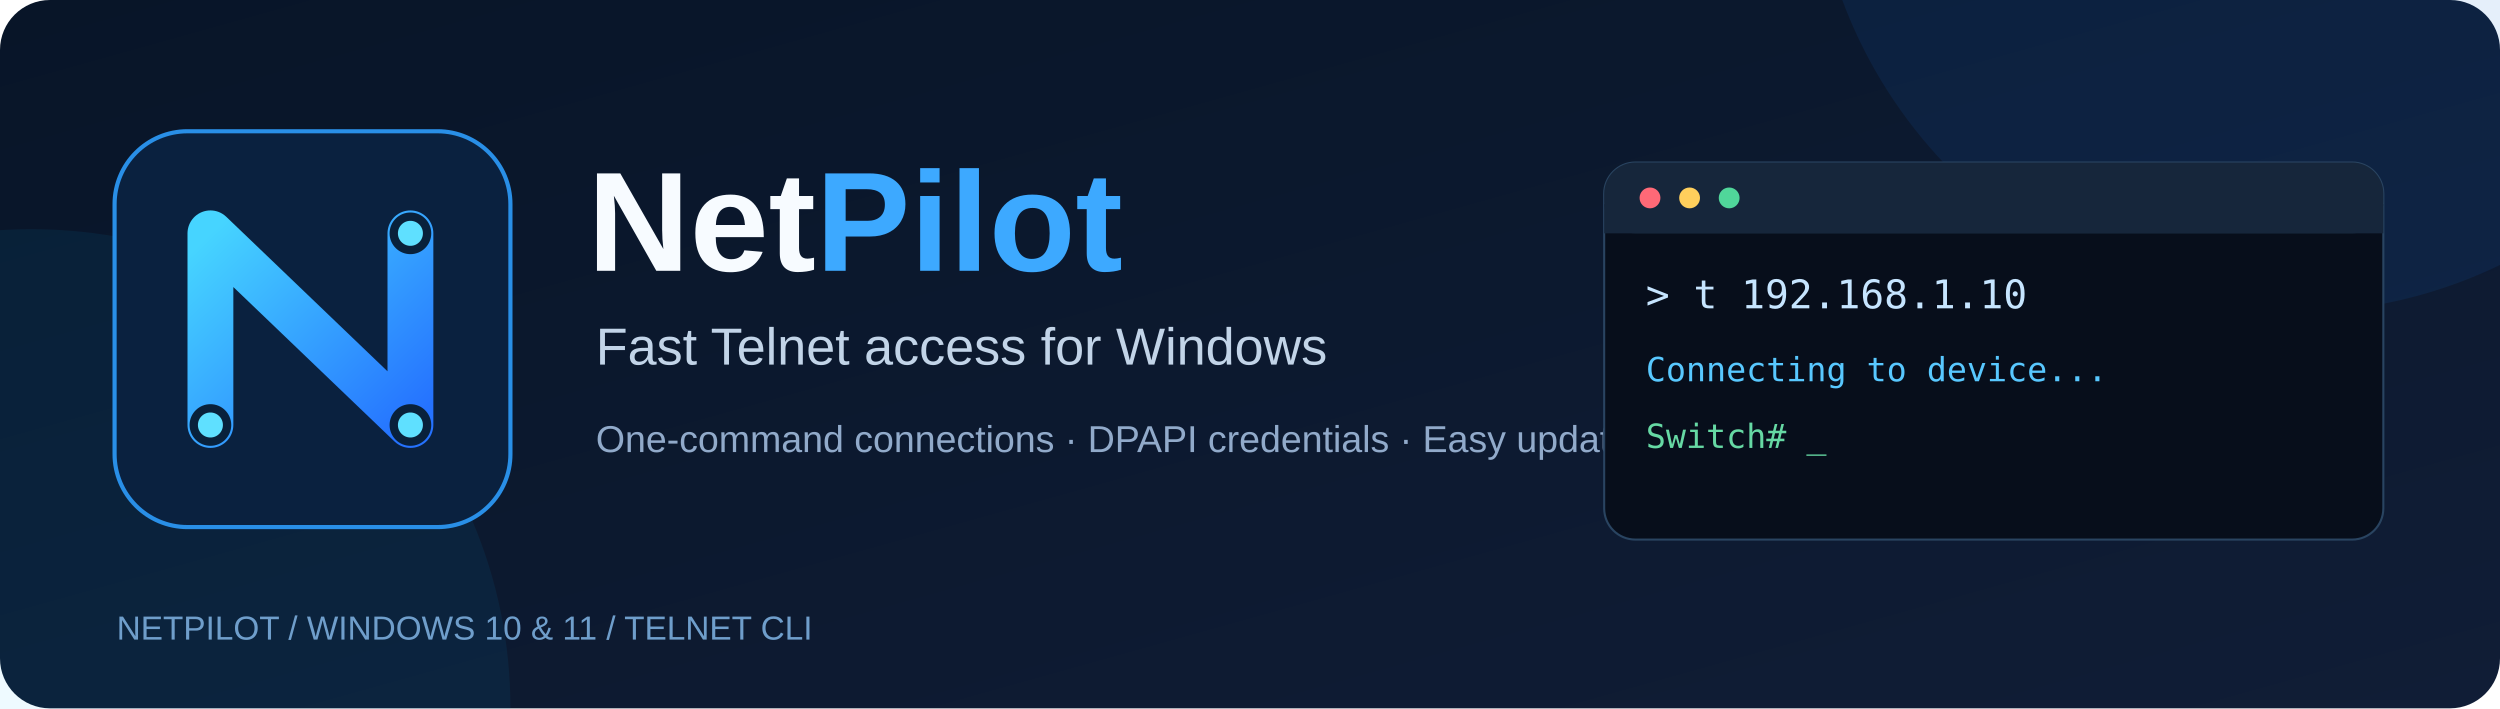
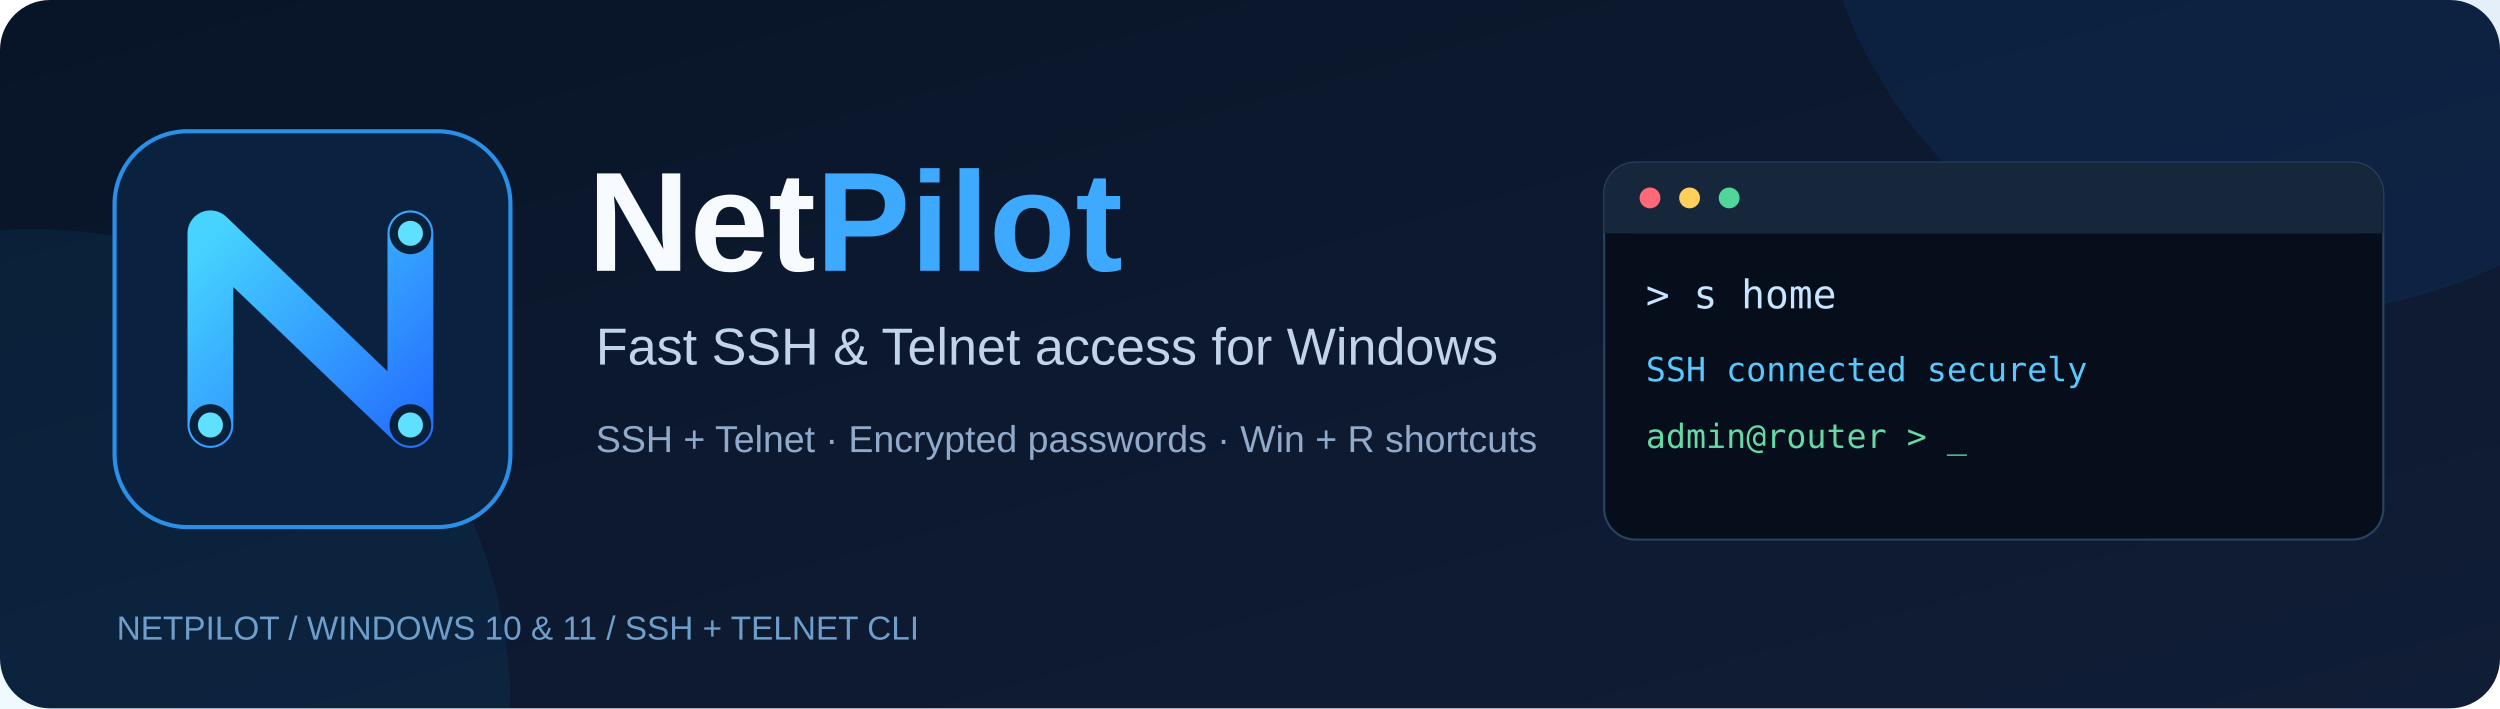
<svg xmlns="http://www.w3.org/2000/svg" width="1200" height="340" viewBox="0 0 1200 340" role="img" aria-labelledby="title desc">
  <defs>
    <linearGradient id="bg" x2="1" y2="1">
      <stop stop-color="#081528" />
      <stop offset="1" stop-color="#101d36" />
    </linearGradient>
    <linearGradient id="accent" x2="1" y2="1">
      <stop stop-color="#46d4ff" />
      <stop offset="1" stop-color="#2572ff" />
    </linearGradient>
    <filter id="glow">
      <feGaussianBlur stdDeviation="16" />
    </filter>
  </defs>
  <rect width="1200" height="340" rx="24" fill="url(#bg)" />
  <circle cx="1100" cy="-80" r="230" fill="#146bd5" opacity=".11" />
  <circle cx="15" cy="340" r="230" fill="#00b8ff" opacity=".07" />
  <g transform="translate(55 63)">
    <rect width="190" height="190" rx="35" fill="#0a213f" stroke="#298fe7" stroke-width="2" />
    <path d="M46 141V49L142 141V49" fill="none" stroke="url(#accent)" stroke-width="22" stroke-linecap="round" stroke-linejoin="round" />
    <g fill="#5fe0ff" stroke="#09213b" stroke-width="4">
      <circle cx="46" cy="141" r="8" />
      <circle cx="142" cy="49" r="8" />
      <circle cx="142" cy="141" r="8" />
    </g>
  </g>
  <text x="282" y="130" fill="#f7fbff" font-size="68" font-weight="800" font-family="Segoe UI,Arial,sans-serif">Net<tspan fill="#3da9ff">Pilot</tspan>
  </text>
-   <text x="286" y="175" fill="#c2d4e8" font-size="25" font-family="Segoe UI,Arial,sans-serif">Fast Telnet access for Windows</text>
-   <text x="286" y="217" fill="#91aaca" font-size="18" font-family="Segoe UI,Arial,sans-serif">One-command connections  ·  DPAPI credentials  ·  Easy updates</text>
+   <text x="286" y="175" fill="#c2d4e8" font-size="25" font-family="Segoe UI,Arial,sans-serif">Fast SSH &amp; Telnet access for Windows</text>
+   <text x="286" y="217" fill="#91aaca" font-size="18" font-family="Segoe UI,Arial,sans-serif">SSH + Telnet  ·  Encrypted passwords  ·  Win + R shortcuts</text>
  <g transform="translate(770 78)">
    <rect width="374" height="181" rx="15" fill="#070e1b" stroke="#294461" />
    <rect width="374" height="34" rx="15" fill="#16263b" />
    <rect y="20" width="374" height="14" fill="#16263b" />
    <circle cx="22" cy="17" r="5" fill="#ff6977" />
    <circle cx="41" cy="17" r="5" fill="#ffcf5c" />
    <circle cx="60" cy="17" r="5" fill="#50d69a" />
-     <text x="20" y="70" font-size="19" fill="#c6e5ff" font-family="Consolas,monospace">&gt; t 192.168.1.10</text>
-     <text x="20" y="105" font-size="16" fill="#58c8ff" font-family="Consolas,monospace">Connecting to device...</text>
-     <text x="20" y="137" font-size="16" fill="#66d9a4" font-family="Consolas,monospace">Switch# _</text>
+     <text x="20" y="70" font-size="19" fill="#c6e5ff" font-family="Consolas,monospace">&gt; s home</text>
+     <text x="20" y="105" font-size="16" fill="#58c8ff" font-family="Consolas,monospace">SSH connected securely</text>
+     <text x="20" y="137" font-size="16" fill="#66d9a4" font-family="Consolas,monospace">admin@router &gt; _</text>
  </g>
-   <text x="56" y="307" fill="#6f9ecb" font-size="16" font-family="Segoe UI,Arial,sans-serif">NETPILOT  /  WINDOWS 10 &amp; 11  /  TELNET CLI</text>
+   <text x="56" y="307" fill="#6f9ecb" font-size="16" font-family="Segoe UI,Arial,sans-serif">NETPILOT  /  WINDOWS 10 &amp; 11  /  SSH + TELNET CLI</text>
</svg>
